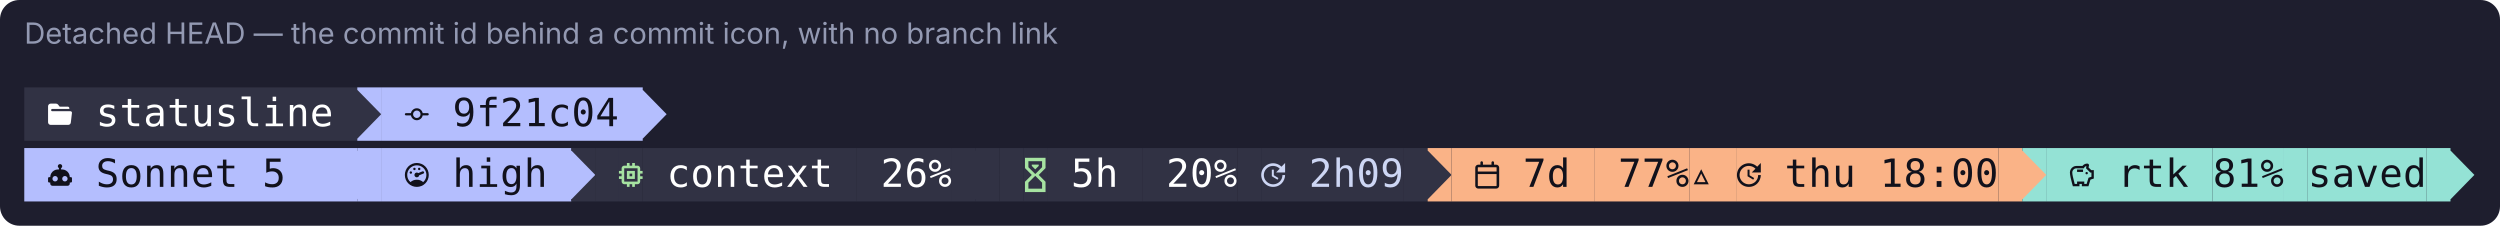
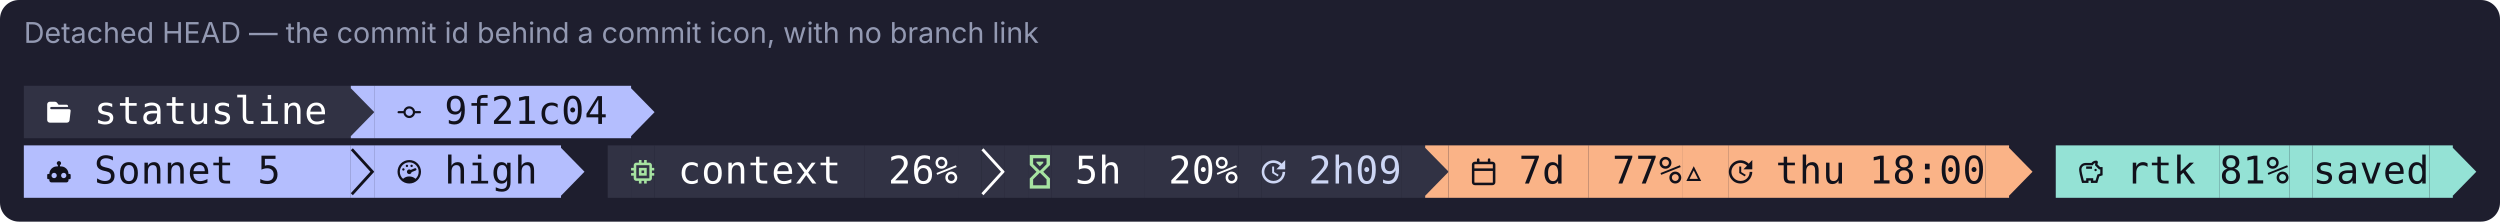
- <svg xmlns="http://www.w3.org/2000/svg" width="1030" height="93" viewBox="0 0 1030 93" role="img" aria-label="Detached HEAD — the commit id behind a commit icon, with no branch link">
-   <rect width="1030" height="93" rx="8" fill="#1e1e2e" />
+ <svg xmlns="http://www.w3.org/2000/svg" width="1049" height="93" viewBox="0 0 1049 93" role="img" aria-label="Detached HEAD — the commit id behind a commit icon, with no branch link">
+   <rect width="1049" height="93" rx="8" fill="#1e1e2e" />
  <text x="10" y="18" font-family="-apple-system,Segoe UI,system-ui,sans-serif" font-size="12" fill="#9399b2">Detached HEAD — the commit id behind a commit icon, with no branch link</text>
  <rect x="10.00" y="36" width="137.20" height="22" fill="rgb(49,50,68)" />
  <path d="M133 1134H400Q466 1134 507 1080L576 989Q582 981 591 981H991Q1022 981 1045 959Q1068 936 1067 905V867H210Q187 867 170.0 850.0Q153 833 153 810Q153 786 170.0 769.0Q187 752 210 752H1123Q1154 752 1177 730Q1200 707 1199 676Q1199 670 1199 667L1144 200Q1144 144 1105.0 105.0Q1066 66 1010 66H133Q78 66 39.0 105.0Q0 144 0 200V1000Q0 1056 39.0 1095.0Q78 1134 133 1134Z" fill="rgb(255,255,255)" transform="translate(19.80 52.00) scale(0.00821 -0.00821)" />
  <text x="44.30" y="52" text-anchor="middle" font-family="ui-monospace,SFMono-Regular,Menlo,Consolas,monospace" font-size="16" fill="rgb(255,255,255)">s</text>
  <text x="54.10" y="52" text-anchor="middle" font-family="ui-monospace,SFMono-Regular,Menlo,Consolas,monospace" font-size="16" fill="rgb(255,255,255)">t</text>
  <text x="63.90" y="52" text-anchor="middle" font-family="ui-monospace,SFMono-Regular,Menlo,Consolas,monospace" font-size="16" fill="rgb(255,255,255)">a</text>
  <text x="73.70" y="52" text-anchor="middle" font-family="ui-monospace,SFMono-Regular,Menlo,Consolas,monospace" font-size="16" fill="rgb(255,255,255)">t</text>
  <text x="83.50" y="52" text-anchor="middle" font-family="ui-monospace,SFMono-Regular,Menlo,Consolas,monospace" font-size="16" fill="rgb(255,255,255)">u</text>
  <text x="93.30" y="52" text-anchor="middle" font-family="ui-monospace,SFMono-Regular,Menlo,Consolas,monospace" font-size="16" fill="rgb(255,255,255)">s</text>
  <text x="103.10" y="52" text-anchor="middle" font-family="ui-monospace,SFMono-Regular,Menlo,Consolas,monospace" font-size="16" fill="rgb(255,255,255)">l</text>
  <text x="112.90" y="52" text-anchor="middle" font-family="ui-monospace,SFMono-Regular,Menlo,Consolas,monospace" font-size="16" fill="rgb(255,255,255)">i</text>
  <text x="122.70" y="52" text-anchor="middle" font-family="ui-monospace,SFMono-Regular,Menlo,Consolas,monospace" font-size="16" fill="rgb(255,255,255)">n</text>
  <text x="132.50" y="52" text-anchor="middle" font-family="ui-monospace,SFMono-Regular,Menlo,Consolas,monospace" font-size="16" fill="rgb(255,255,255)">e</text>
  <rect x="147.20" y="36" width="9.80" height="22" fill="rgb(180,190,254)" />
  <path d="M-72 1812H13L1200 602L13 -612H-72Z" fill="rgb(49,50,68)" transform="translate(147.20 52.00) scale(0.00821 -0.00821)" />
  <rect x="157.00" y="36" width="107.80" height="22" fill="rgb(180,190,254)" />
  <path d="M894 544Q874 438 791 370Q708 300 600 300Q491 300 408 370Q325 440 305 544H56Q33 544 17 560Q0 578 0 600Q0 622 17.0 639.0Q34 656 56 656H305Q325 760 408.0 830.0Q491 900 600 900Q709 900 791 830Q874 760 894 656H1143Q1166 656 1183 640Q1200 622 1199 600Q1199 576 1183 560Q1166 544 1143 544ZM467 732Q412 678 412.0 600.0Q412 522 467 468Q522 412 600 412Q677 412 732 468Q787 522 787.0 600.0Q787 678 732.0 733.0Q677 788 600.0 788.0Q523 788 467 732Z" fill="rgb(17,17,27)" transform="translate(166.80 52.00) scale(0.00821 -0.00821)" />
  <text x="191.30" y="52" text-anchor="middle" font-family="ui-monospace,SFMono-Regular,Menlo,Consolas,monospace" font-size="16" fill="rgb(17,17,27)">9</text>
  <text x="201.10" y="52" text-anchor="middle" font-family="ui-monospace,SFMono-Regular,Menlo,Consolas,monospace" font-size="16" fill="rgb(17,17,27)">f</text>
  <text x="210.90" y="52" text-anchor="middle" font-family="ui-monospace,SFMono-Regular,Menlo,Consolas,monospace" font-size="16" fill="rgb(17,17,27)">2</text>
  <text x="220.70" y="52" text-anchor="middle" font-family="ui-monospace,SFMono-Regular,Menlo,Consolas,monospace" font-size="16" fill="rgb(17,17,27)">1</text>
  <text x="230.50" y="52" text-anchor="middle" font-family="ui-monospace,SFMono-Regular,Menlo,Consolas,monospace" font-size="16" fill="rgb(17,17,27)">c</text>
  <text x="240.30" y="52" text-anchor="middle" font-family="ui-monospace,SFMono-Regular,Menlo,Consolas,monospace" font-size="16" fill="rgb(17,17,27)">0</text>
  <text x="250.10" y="52" text-anchor="middle" font-family="ui-monospace,SFMono-Regular,Menlo,Consolas,monospace" font-size="16" fill="rgb(17,17,27)">4</text>
  <path d="M-72 1812H13L1200 602L13 -612H-72Z" fill="rgb(180,190,254)" transform="translate(264.80 52.00) scale(0.00821 -0.00821)" />
  <rect x="10.00" y="61" width="137.20" height="22" fill="rgb(180,190,254)" />
  <path d="M600 1144Q646 1144 678.0 1112.0Q710 1080 710 1037Q710 1006 694.0 980.5Q678 955 654 943V874H710Q812 874 900.0 821.5Q988 769 1039.0 682.0Q1090 595 1090 490H1144Q1166 490 1183.0 475.0Q1200 460 1200 437V274Q1200 251 1183.0 235.5Q1166 220 1144 220H1090V164Q1090 120 1058.0 88.0Q1026 56 980 56H220Q174 56 142.0 88.0Q110 120 110 164V220H56Q34 220 17.0 235.0Q0 250 0 274V437Q0 460 16.0 475.0Q32 490 56 490H110Q110 595 161.0 682.0Q212 769 300.0 821.5Q388 874 490 874H546V943Q522 956 506.0 981.0Q490 1006 490 1037Q490 1081 522.0 1112.5Q554 1144 600 1144ZM354 546Q298 546 259.0 505.5Q220 465 220.0 409.0Q220 353 259.0 313.5Q298 274 354.0 274.0Q410 274 450.0 313.5Q490 353 490.0 409.0Q490 465 450.0 505.5Q410 546 354 546ZM846 546Q790 546 750.0 505.5Q710 465 710.0 409.0Q710 353 749.0 313.5Q788 274 844.0 274.0Q900 274 940.0 313.5Q980 353 980.0 409.0Q980 465 941.0 505.5Q902 546 846 546Z" fill="rgb(17,17,27)" transform="translate(19.80 77.00) scale(0.00821 -0.00821)" />
  <text x="44.30" y="77" text-anchor="middle" font-family="ui-monospace,SFMono-Regular,Menlo,Consolas,monospace" font-size="16" fill="rgb(17,17,27)">S</text>
  <text x="54.10" y="77" text-anchor="middle" font-family="ui-monospace,SFMono-Regular,Menlo,Consolas,monospace" font-size="16" fill="rgb(17,17,27)">o</text>
  <text x="63.90" y="77" text-anchor="middle" font-family="ui-monospace,SFMono-Regular,Menlo,Consolas,monospace" font-size="16" fill="rgb(17,17,27)">n</text>
  <text x="73.70" y="77" text-anchor="middle" font-family="ui-monospace,SFMono-Regular,Menlo,Consolas,monospace" font-size="16" fill="rgb(17,17,27)">n</text>
  <text x="83.50" y="77" text-anchor="middle" font-family="ui-monospace,SFMono-Regular,Menlo,Consolas,monospace" font-size="16" fill="rgb(17,17,27)">e</text>
  <text x="93.30" y="77" text-anchor="middle" font-family="ui-monospace,SFMono-Regular,Menlo,Consolas,monospace" font-size="16" fill="rgb(17,17,27)">t</text>
  <text x="112.90" y="77" text-anchor="middle" font-family="ui-monospace,SFMono-Regular,Menlo,Consolas,monospace" font-size="16" fill="rgb(17,17,27)">5</text>
  <rect x="147.20" y="61" width="9.80" height="22" fill="rgb(180,190,254)" />
-   <path d="M-72 1812H13L1200 602L13 -612H-72Z" fill="rgb(180,190,254)" transform="translate(147.20 77.00) scale(0.00821 -0.00821)" />
+   <path d="M0 1700 104 1800 1199 602 104 -600 0 -496 1000 602Z" fill="rgb(17,17,27)" transform="translate(147.20 77.00) scale(0.00821 -0.00821)" />
  <rect x="157.00" y="61" width="78.40" height="22" fill="rgb(180,190,254)" />
  <path d="M600 1200Q482 1200 370.5 1155.0Q259 1110 174.5 1025.5Q90 941 45.0 829.5Q0 718 0.0 599.5Q0 481 45.0 370.0Q90 259 174.5 174.5Q259 90 370.5 45.0Q482 0 600.0 0.0Q718 0 829.5 45.0Q941 90 1025.0 174.5Q1109 259 1154.5 370.0Q1200 481 1200.0 599.5Q1200 718 1154.5 829.5Q1109 941 1025.0 1025.5Q941 1110 829.5 1155.0Q718 1200 600 1200ZM600 1082Q729 1082 840.5 1017.0Q952 952 1016.5 840.5Q1081 729 1081 600Q1081 493 1039.0 400.0Q997 307 918 240Q856 299 773.0 330.0Q690 361 600 361Q420 361 282 240Q203 307 161.0 400.0Q119 493 119 600Q119 729 183.5 840.5Q248 952 359.5 1017.0Q471 1082 600 1082ZM479 961Q454 961 437.0 944.0Q420 927 420.0 901.5Q420 876 437.0 858.0Q454 840 479.5 840.0Q505 840 523.0 858.0Q541 876 541.0 901.5Q541 927 522.5 944.0Q504 961 479 961ZM721 961Q696 961 677.5 944.0Q659 927 659.0 901.5Q659 876 677.0 858.0Q695 840 720.5 840.0Q746 840 763.0 858.0Q780 876 780.0 901.5Q780 927 763.0 944.0Q746 961 721 961ZM907 783Q899 783 885 780L673 693Q648 713 615.5 718.5Q583 724 555 710Q510 693 490.5 646.5Q471 600 489.0 555.0Q507 510 553.5 490.0Q600 470 645 490Q676 501 695.5 526.5Q715 552 721 583L930 668Q952 676 962.0 700.0Q972 724 963 746Q955 763 939.5 773.0Q924 783 907 783ZM298 780Q273 780 256.5 763.0Q240 746 240.0 721.0Q240 696 256.5 677.5Q273 659 298.5 659.0Q324 659 342.0 677.5Q360 696 360.0 721.0Q360 746 341.5 763.0Q323 780 298 780Z" fill="rgb(17,17,27)" transform="translate(166.80 77.00) scale(0.00821 -0.00821)" />
  <text x="191.30" y="77" text-anchor="middle" font-family="ui-monospace,SFMono-Regular,Menlo,Consolas,monospace" font-size="16" fill="rgb(17,17,27)">h</text>
  <text x="201.10" y="77" text-anchor="middle" font-family="ui-monospace,SFMono-Regular,Menlo,Consolas,monospace" font-size="16" fill="rgb(17,17,27)">i</text>
  <text x="210.90" y="77" text-anchor="middle" font-family="ui-monospace,SFMono-Regular,Menlo,Consolas,monospace" font-size="16" fill="rgb(17,17,27)">g</text>
  <text x="220.70" y="77" text-anchor="middle" font-family="ui-monospace,SFMono-Regular,Menlo,Consolas,monospace" font-size="16" fill="rgb(17,17,27)">h</text>
-   <rect x="235.40" y="61" width="9.80" height="22" fill="rgb(49,50,68)" />
  <path d="M-72 1812H13L1200 602L13 -612H-72Z" fill="rgb(180,190,254)" transform="translate(235.40 77.00) scale(0.00821 -0.00821)" />
-   <rect x="245.20" y="61" width="9.80" height="22" fill="rgb(49,50,68)" />
  <rect x="255.00" y="61" width="9.80" height="22" fill="rgb(49,50,68)" />
-   <path d="M935 266H265V935H935ZM1200 666V800H1065V935Q1065 988 1026.0 1027.0Q987 1066 935 1066H800Q800 1065 800 1200H665V1066H534Q534 1065 534 1200H400V1066H265Q212 1066 173.5 1027.0Q135 988 135 935V800H0V666H135V534H0Q0 535 0 401H135V266Q135 213 174.0 174.0Q213 135 265 135H400V0H534V135H665V0H800V135H935Q988 135 1026.5 174.0Q1065 213 1065 266V401H1200V534H1065V666ZM665 534H534V666H665ZM800 800H400Q400 801 400 401H800Z" fill="rgb(166,227,161)" transform="translate(255.00 77.00) scale(0.00821 -0.00821)" />
-   <rect x="264.80" y="61" width="88.20" height="22" fill="rgb(49,50,68)" />
-   <text x="279.50" y="77" text-anchor="middle" font-family="ui-monospace,SFMono-Regular,Menlo,Consolas,monospace" font-size="16" fill="rgb(255,255,255)">c</text>
-   <text x="289.30" y="77" text-anchor="middle" font-family="ui-monospace,SFMono-Regular,Menlo,Consolas,monospace" font-size="16" fill="rgb(255,255,255)">o</text>
-   <text x="299.10" y="77" text-anchor="middle" font-family="ui-monospace,SFMono-Regular,Menlo,Consolas,monospace" font-size="16" fill="rgb(255,255,255)">n</text>
-   <text x="308.90" y="77" text-anchor="middle" font-family="ui-monospace,SFMono-Regular,Menlo,Consolas,monospace" font-size="16" fill="rgb(255,255,255)">t</text>
-   <text x="318.70" y="77" text-anchor="middle" font-family="ui-monospace,SFMono-Regular,Menlo,Consolas,monospace" font-size="16" fill="rgb(255,255,255)">e</text>
-   <text x="328.50" y="77" text-anchor="middle" font-family="ui-monospace,SFMono-Regular,Menlo,Consolas,monospace" font-size="16" fill="rgb(255,255,255)">x</text>
-   <text x="338.30" y="77" text-anchor="middle" font-family="ui-monospace,SFMono-Regular,Menlo,Consolas,monospace" font-size="16" fill="rgb(255,255,255)">t</text>
-   <rect x="353.00" y="61" width="39.20" height="22" fill="rgb(49,50,68)" />
-   <text x="367.70" y="77" text-anchor="middle" font-family="ui-monospace,SFMono-Regular,Menlo,Consolas,monospace" font-size="16" fill="rgb(255,255,255)">2</text>
-   <text x="377.50" y="77" text-anchor="middle" font-family="ui-monospace,SFMono-Regular,Menlo,Consolas,monospace" font-size="16" fill="rgb(255,255,255)">6</text>
-   <text x="387.30" y="77" text-anchor="middle" font-family="ui-monospace,SFMono-Regular,Menlo,Consolas,monospace" font-size="16" fill="rgb(255,255,255)">%</text>
-   <rect x="392.20" y="61" width="9.80" height="22" fill="rgb(49,50,68)" />
+   <rect x="264.80" y="61" width="9.80" height="22" fill="rgb(49,50,68)" />
+   <path d="M935 266H265V935H935ZM1200 666V800H1065V935Q1065 988 1026.0 1027.0Q987 1066 935 1066H800Q800 1065 800 1200H665V1066H534Q534 1065 534 1200H400V1066H265Q212 1066 173.5 1027.0Q135 988 135 935V800H0V666H135V534H0Q0 535 0 401H135V266Q135 213 174.0 174.0Q213 135 265 135H400V0H534V135H665V0H800V135H935Q988 135 1026.5 174.0Q1065 213 1065 266V401H1200V534H1065V666ZM665 534H534V666H665ZM800 800H400Q400 801 400 401H800Z" fill="rgb(166,227,161)" transform="translate(264.80 77.00) scale(0.00821 -0.00821)" />
+   <rect x="274.60" y="61" width="88.20" height="22" fill="rgb(49,50,68)" />
+   <text x="289.30" y="77" text-anchor="middle" font-family="ui-monospace,SFMono-Regular,Menlo,Consolas,monospace" font-size="16" fill="rgb(255,255,255)">c</text>
+   <text x="299.10" y="77" text-anchor="middle" font-family="ui-monospace,SFMono-Regular,Menlo,Consolas,monospace" font-size="16" fill="rgb(255,255,255)">o</text>
+   <text x="308.90" y="77" text-anchor="middle" font-family="ui-monospace,SFMono-Regular,Menlo,Consolas,monospace" font-size="16" fill="rgb(255,255,255)">n</text>
+   <text x="318.70" y="77" text-anchor="middle" font-family="ui-monospace,SFMono-Regular,Menlo,Consolas,monospace" font-size="16" fill="rgb(255,255,255)">t</text>
+   <text x="328.50" y="77" text-anchor="middle" font-family="ui-monospace,SFMono-Regular,Menlo,Consolas,monospace" font-size="16" fill="rgb(255,255,255)">e</text>
+   <text x="338.30" y="77" text-anchor="middle" font-family="ui-monospace,SFMono-Regular,Menlo,Consolas,monospace" font-size="16" fill="rgb(255,255,255)">x</text>
+   <text x="348.10" y="77" text-anchor="middle" font-family="ui-monospace,SFMono-Regular,Menlo,Consolas,monospace" font-size="16" fill="rgb(255,255,255)">t</text>
+   <rect x="362.80" y="61" width="39.20" height="22" fill="rgb(49,50,68)" />
+   <text x="377.50" y="77" text-anchor="middle" font-family="ui-monospace,SFMono-Regular,Menlo,Consolas,monospace" font-size="16" fill="rgb(255,255,255)">2</text>
+   <text x="387.30" y="77" text-anchor="middle" font-family="ui-monospace,SFMono-Regular,Menlo,Consolas,monospace" font-size="16" fill="rgb(255,255,255)">6</text>
+   <text x="397.10" y="77" text-anchor="middle" font-family="ui-monospace,SFMono-Regular,Menlo,Consolas,monospace" font-size="16" fill="rgb(255,255,255)">%</text>
  <rect x="402.00" y="61" width="9.80" height="22" fill="rgb(49,50,68)" />
-   <path d="M-72 1812H13L1200 602L13 -612H-72Z" fill="rgb(49,50,68)" transform="translate(402.00 77.00) scale(0.00821 -0.00821)" />
  <rect x="411.80" y="61" width="9.80" height="22" fill="rgb(49,50,68)" />
+   <path d="M0 1700 104 1800 1199 602 104 -600 0 -496 1000 602Z" fill="rgb(255,255,255)" transform="translate(411.80 77.00) scale(0.00821 -0.00821)" />
  <rect x="421.60" y="61" width="9.80" height="22" fill="rgb(49,50,68)" />
-   <path d="M84 1459H1116V943L774 600Q772 600 1116 258V-259H84V258L426 600Q428 600 84 943ZM942 214 600 556 256 214V-89H942ZM600 645 942 988V1291H256V988ZM426 1117H774V1053L600 879L426 1053Z" fill="rgb(166,227,161)" transform="translate(421.60 77.00) scale(0.00821 -0.00821)" />
-   <rect x="431.40" y="61" width="39.20" height="22" fill="rgb(49,50,68)" />
-   <text x="446.10" y="77" text-anchor="middle" font-family="ui-monospace,SFMono-Regular,Menlo,Consolas,monospace" font-size="16" fill="rgb(255,255,255)">5</text>
-   <text x="455.90" y="77" text-anchor="middle" font-family="ui-monospace,SFMono-Regular,Menlo,Consolas,monospace" font-size="16" fill="rgb(255,255,255)">h</text>
-   <rect x="470.60" y="61" width="39.20" height="22" fill="rgb(49,50,68)" />
-   <text x="485.30" y="77" text-anchor="middle" font-family="ui-monospace,SFMono-Regular,Menlo,Consolas,monospace" font-size="16" fill="rgb(255,255,255)">2</text>
-   <text x="495.10" y="77" text-anchor="middle" font-family="ui-monospace,SFMono-Regular,Menlo,Consolas,monospace" font-size="16" fill="rgb(255,255,255)">0</text>
-   <text x="504.90" y="77" text-anchor="middle" font-family="ui-monospace,SFMono-Regular,Menlo,Consolas,monospace" font-size="16" fill="rgb(255,255,255)">%</text>
-   <rect x="509.80" y="61" width="9.80" height="22" fill="rgb(49,50,68)" />
-   <rect x="519.60" y="61" width="58.80" height="22" fill="rgb(49,50,68)" />
-   <path d="M1201 725H748L932 912Q842 1002 721.5 1035.5Q601 1069 482.5 1039.0Q364 1009 273.0 920.0Q182 831 150.5 712.5Q119 594 150.5 475.0Q182 356 273.0 266.5Q364 177 482.5 146.0Q601 115 721.0 146.0Q841 177 932 265Q1067 403 1066 594H1201Q1201 488 1157 378Q1110 256 1026 174Q910 58 755.5 19.0Q601 -20 446.5 19.0Q292 58 178.0 172.5Q64 287 23.0 440.5Q-18 594 21.0 747.0Q60 900 176.0 1012.5Q292 1125 445.0 1166.0Q598 1207 751.0 1166.0Q904 1125 1019 1013L1201 1200ZM635 866V584L867 443L820 362L535 534V866Z" fill="rgb(205,214,244)" transform="translate(519.60 77.00) scale(0.00821 -0.00821)" />
-   <text x="544.10" y="77" text-anchor="middle" font-family="ui-monospace,SFMono-Regular,Menlo,Consolas,monospace" font-size="16" fill="rgb(205,214,244)">2</text>
-   <text x="553.90" y="77" text-anchor="middle" font-family="ui-monospace,SFMono-Regular,Menlo,Consolas,monospace" font-size="16" fill="rgb(205,214,244)">h</text>
-   <text x="563.70" y="77" text-anchor="middle" font-family="ui-monospace,SFMono-Regular,Menlo,Consolas,monospace" font-size="16" fill="rgb(205,214,244)">0</text>
-   <text x="573.50" y="77" text-anchor="middle" font-family="ui-monospace,SFMono-Regular,Menlo,Consolas,monospace" font-size="16" fill="rgb(205,214,244)">9</text>
-   <rect x="578.40" y="61" width="9.80" height="22" fill="rgb(49,50,68)" />
-   <rect x="588.20" y="61" width="9.80" height="22" fill="rgb(250,179,135)" />
-   <path d="M-72 1812H13L1200 602L13 -612H-72Z" fill="rgb(49,50,68)" transform="translate(588.20 77.00) scale(0.00821 -0.00821)" />
-   <rect x="598.00" y="61" width="58.80" height="22" fill="rgb(250,179,135)" />
-   <path d="M387 1222V1115H815V1222Q815 1249 835 1267Q853 1286 879.0 1286.0Q905 1286 924.0 1267.0Q943 1248 943 1222V1115H1051Q1113 1115 1157.0 1071.0Q1201 1027 1201 965V64Q1201 1 1157 -42Q1113 -86 1051 -85H151Q89 -85 45 -42Q1 2 1 64V965Q1 1028 45 1071Q89 1115 151 1115H259V1222Q259 1249 277 1267Q297 1286 323.0 1286.0Q349 1286 368.0 1267.0Q387 1248 387 1222ZM129 643V64Q129 55 135.0 49.0Q141 43 151 43H1051Q1059 43 1067 49Q1071 55 1071 64V643ZM1051 986H151Q143 986 135 980Q129 974 129 965V771H1071V965Q1071 974 1067 980Q1059 986 1051 986Z" fill="rgb(17,17,27)" transform="translate(607.80 77.00) scale(0.00821 -0.00821)" />
-   <text x="632.30" y="77" text-anchor="middle" font-family="ui-monospace,SFMono-Regular,Menlo,Consolas,monospace" font-size="16" fill="rgb(17,17,27)">7</text>
-   <text x="642.10" y="77" text-anchor="middle" font-family="ui-monospace,SFMono-Regular,Menlo,Consolas,monospace" font-size="16" fill="rgb(17,17,27)">d</text>
-   <rect x="656.80" y="61" width="39.20" height="22" fill="rgb(250,179,135)" />
-   <text x="671.50" y="77" text-anchor="middle" font-family="ui-monospace,SFMono-Regular,Menlo,Consolas,monospace" font-size="16" fill="rgb(17,17,27)">7</text>
+   <rect x="431.40" y="61" width="9.80" height="22" fill="rgb(49,50,68)" />
+   <path d="M84 1459H1116V943L774 600Q772 600 1116 258V-259H84V258L426 600Q428 600 84 943ZM942 214 600 556 256 214V-89H942ZM600 645 942 988V1291H256V988ZM426 1117H774V1053L600 879L426 1053Z" fill="rgb(166,227,161)" transform="translate(431.40 77.00) scale(0.00821 -0.00821)" />
+   <rect x="441.20" y="61" width="39.20" height="22" fill="rgb(49,50,68)" />
+   <text x="455.90" y="77" text-anchor="middle" font-family="ui-monospace,SFMono-Regular,Menlo,Consolas,monospace" font-size="16" fill="rgb(255,255,255)">5</text>
+   <text x="465.70" y="77" text-anchor="middle" font-family="ui-monospace,SFMono-Regular,Menlo,Consolas,monospace" font-size="16" fill="rgb(255,255,255)">h</text>
+   <rect x="480.40" y="61" width="39.20" height="22" fill="rgb(49,50,68)" />
+   <text x="495.10" y="77" text-anchor="middle" font-family="ui-monospace,SFMono-Regular,Menlo,Consolas,monospace" font-size="16" fill="rgb(255,255,255)">2</text>
+   <text x="504.90" y="77" text-anchor="middle" font-family="ui-monospace,SFMono-Regular,Menlo,Consolas,monospace" font-size="16" fill="rgb(255,255,255)">0</text>
+   <text x="514.70" y="77" text-anchor="middle" font-family="ui-monospace,SFMono-Regular,Menlo,Consolas,monospace" font-size="16" fill="rgb(255,255,255)">%</text>
+   <rect x="519.60" y="61" width="9.80" height="22" fill="rgb(49,50,68)" />
+   <rect x="529.40" y="61" width="58.80" height="22" fill="rgb(49,50,68)" />
+   <path d="M1201 725H748L932 912Q842 1002 721.5 1035.5Q601 1069 482.5 1039.0Q364 1009 273.0 920.0Q182 831 150.5 712.5Q119 594 150.5 475.0Q182 356 273.0 266.5Q364 177 482.5 146.0Q601 115 721.0 146.0Q841 177 932 265Q1067 403 1066 594H1201Q1201 488 1157 378Q1110 256 1026 174Q910 58 755.5 19.0Q601 -20 446.5 19.0Q292 58 178.0 172.5Q64 287 23.0 440.5Q-18 594 21.0 747.0Q60 900 176.0 1012.5Q292 1125 445.0 1166.0Q598 1207 751.0 1166.0Q904 1125 1019 1013L1201 1200ZM635 866V584L867 443L820 362L535 534V866Z" fill="rgb(205,214,244)" transform="translate(529.40 77.00) scale(0.00821 -0.00821)" />
+   <text x="553.90" y="77" text-anchor="middle" font-family="ui-monospace,SFMono-Regular,Menlo,Consolas,monospace" font-size="16" fill="rgb(205,214,244)">2</text>
+   <text x="563.70" y="77" text-anchor="middle" font-family="ui-monospace,SFMono-Regular,Menlo,Consolas,monospace" font-size="16" fill="rgb(205,214,244)">h</text>
+   <text x="573.50" y="77" text-anchor="middle" font-family="ui-monospace,SFMono-Regular,Menlo,Consolas,monospace" font-size="16" fill="rgb(205,214,244)">0</text>
+   <text x="583.30" y="77" text-anchor="middle" font-family="ui-monospace,SFMono-Regular,Menlo,Consolas,monospace" font-size="16" fill="rgb(205,214,244)">9</text>
+   <rect x="588.20" y="61" width="9.80" height="22" fill="rgb(49,50,68)" />
+   <rect x="598.00" y="61" width="9.80" height="22" fill="rgb(250,179,135)" />
+   <path d="M-72 1812H13L1200 602L13 -612H-72Z" fill="rgb(49,50,68)" transform="translate(598.00 77.00) scale(0.00821 -0.00821)" />
+   <rect x="607.80" y="61" width="58.80" height="22" fill="rgb(250,179,135)" />
+   <path d="M387 1222V1115H815V1222Q815 1249 835 1267Q853 1286 879.0 1286.0Q905 1286 924.0 1267.0Q943 1248 943 1222V1115H1051Q1113 1115 1157.0 1071.0Q1201 1027 1201 965V64Q1201 1 1157 -42Q1113 -86 1051 -85H151Q89 -85 45 -42Q1 2 1 64V965Q1 1028 45 1071Q89 1115 151 1115H259V1222Q259 1249 277 1267Q297 1286 323.0 1286.0Q349 1286 368.0 1267.0Q387 1248 387 1222ZM129 643V64Q129 55 135.0 49.0Q141 43 151 43H1051Q1059 43 1067 49Q1071 55 1071 64V643ZM1051 986H151Q143 986 135 980Q129 974 129 965V771H1071V965Q1071 974 1067 980Q1059 986 1051 986Z" fill="rgb(17,17,27)" transform="translate(617.60 77.00) scale(0.00821 -0.00821)" />
+   <text x="642.10" y="77" text-anchor="middle" font-family="ui-monospace,SFMono-Regular,Menlo,Consolas,monospace" font-size="16" fill="rgb(17,17,27)">7</text>
+   <text x="651.90" y="77" text-anchor="middle" font-family="ui-monospace,SFMono-Regular,Menlo,Consolas,monospace" font-size="16" fill="rgb(17,17,27)">d</text>
+   <rect x="666.60" y="61" width="39.20" height="22" fill="rgb(250,179,135)" />
  <text x="681.30" y="77" text-anchor="middle" font-family="ui-monospace,SFMono-Regular,Menlo,Consolas,monospace" font-size="16" fill="rgb(17,17,27)">7</text>
-   <text x="691.10" y="77" text-anchor="middle" font-family="ui-monospace,SFMono-Regular,Menlo,Consolas,monospace" font-size="16" fill="rgb(17,17,27)">%</text>
-   <rect x="696.00" y="61" width="19.60" height="22" fill="rgb(250,179,135)" />
-   <text x="700.90" y="77" text-anchor="middle" font-family="ui-monospace,SFMono-Regular,Menlo,Consolas,monospace" font-size="16" fill="rgb(17,17,27)">▵</text>
-   <rect x="715.60" y="61" width="107.80" height="22" fill="rgb(250,179,135)" />
-   <path d="M1201 725H748L932 912Q842 1002 721.5 1035.5Q601 1069 482.5 1039.0Q364 1009 273.0 920.0Q182 831 150.5 712.5Q119 594 150.5 475.0Q182 356 273.0 266.5Q364 177 482.5 146.0Q601 115 721.0 146.0Q841 177 932 265Q1067 403 1066 594H1201Q1201 488 1157 378Q1110 256 1026 174Q910 58 755.5 19.0Q601 -20 446.5 19.0Q292 58 178.0 172.5Q64 287 23.0 440.5Q-18 594 21.0 747.0Q60 900 176.0 1012.5Q292 1125 445.0 1166.0Q598 1207 751.0 1166.0Q904 1125 1019 1013L1201 1200ZM635 866V584L867 443L820 362L535 534V866Z" fill="rgb(17,17,27)" transform="translate(715.60 77.00) scale(0.00821 -0.00821)" />
-   <text x="740.10" y="77" text-anchor="middle" font-family="ui-monospace,SFMono-Regular,Menlo,Consolas,monospace" font-size="16" fill="rgb(17,17,27)">t</text>
-   <text x="749.90" y="77" text-anchor="middle" font-family="ui-monospace,SFMono-Regular,Menlo,Consolas,monospace" font-size="16" fill="rgb(17,17,27)">h</text>
-   <text x="759.70" y="77" text-anchor="middle" font-family="ui-monospace,SFMono-Regular,Menlo,Consolas,monospace" font-size="16" fill="rgb(17,17,27)">u</text>
-   <text x="779.30" y="77" text-anchor="middle" font-family="ui-monospace,SFMono-Regular,Menlo,Consolas,monospace" font-size="16" fill="rgb(17,17,27)">1</text>
-   <text x="789.10" y="77" text-anchor="middle" font-family="ui-monospace,SFMono-Regular,Menlo,Consolas,monospace" font-size="16" fill="rgb(17,17,27)">8</text>
-   <text x="798.90" y="77" text-anchor="middle" font-family="ui-monospace,SFMono-Regular,Menlo,Consolas,monospace" font-size="16" fill="rgb(17,17,27)">:</text>
-   <text x="808.70" y="77" text-anchor="middle" font-family="ui-monospace,SFMono-Regular,Menlo,Consolas,monospace" font-size="16" fill="rgb(17,17,27)">0</text>
+   <text x="691.10" y="77" text-anchor="middle" font-family="ui-monospace,SFMono-Regular,Menlo,Consolas,monospace" font-size="16" fill="rgb(17,17,27)">7</text>
+   <text x="700.90" y="77" text-anchor="middle" font-family="ui-monospace,SFMono-Regular,Menlo,Consolas,monospace" font-size="16" fill="rgb(17,17,27)">%</text>
+   <rect x="705.80" y="61" width="19.60" height="22" fill="rgb(250,179,135)" />
+   <text x="710.70" y="77" text-anchor="middle" font-family="ui-monospace,SFMono-Regular,Menlo,Consolas,monospace" font-size="16" fill="rgb(17,17,27)">▵</text>
+   <rect x="725.40" y="61" width="107.80" height="22" fill="rgb(250,179,135)" />
+   <path d="M1201 725H748L932 912Q842 1002 721.5 1035.5Q601 1069 482.5 1039.0Q364 1009 273.0 920.0Q182 831 150.5 712.5Q119 594 150.5 475.0Q182 356 273.0 266.5Q364 177 482.5 146.0Q601 115 721.0 146.0Q841 177 932 265Q1067 403 1066 594H1201Q1201 488 1157 378Q1110 256 1026 174Q910 58 755.5 19.0Q601 -20 446.5 19.0Q292 58 178.0 172.5Q64 287 23.0 440.5Q-18 594 21.0 747.0Q60 900 176.0 1012.5Q292 1125 445.0 1166.0Q598 1207 751.0 1166.0Q904 1125 1019 1013L1201 1200ZM635 866V584L867 443L820 362L535 534V866Z" fill="rgb(17,17,27)" transform="translate(725.40 77.00) scale(0.00821 -0.00821)" />
+   <text x="749.90" y="77" text-anchor="middle" font-family="ui-monospace,SFMono-Regular,Menlo,Consolas,monospace" font-size="16" fill="rgb(17,17,27)">t</text>
+   <text x="759.70" y="77" text-anchor="middle" font-family="ui-monospace,SFMono-Regular,Menlo,Consolas,monospace" font-size="16" fill="rgb(17,17,27)">h</text>
+   <text x="769.50" y="77" text-anchor="middle" font-family="ui-monospace,SFMono-Regular,Menlo,Consolas,monospace" font-size="16" fill="rgb(17,17,27)">u</text>
+   <text x="789.10" y="77" text-anchor="middle" font-family="ui-monospace,SFMono-Regular,Menlo,Consolas,monospace" font-size="16" fill="rgb(17,17,27)">1</text>
+   <text x="798.90" y="77" text-anchor="middle" font-family="ui-monospace,SFMono-Regular,Menlo,Consolas,monospace" font-size="16" fill="rgb(17,17,27)">8</text>
+   <text x="808.70" y="77" text-anchor="middle" font-family="ui-monospace,SFMono-Regular,Menlo,Consolas,monospace" font-size="16" fill="rgb(17,17,27)">:</text>
  <text x="818.50" y="77" text-anchor="middle" font-family="ui-monospace,SFMono-Regular,Menlo,Consolas,monospace" font-size="16" fill="rgb(17,17,27)">0</text>
-   <rect x="823.40" y="61" width="9.80" height="22" fill="rgb(250,179,135)" />
-   <rect x="833.20" y="61" width="9.80" height="22" fill="rgb(148,226,213)" />
-   <path d="M-72 1812H13L1200 602L13 -612H-72Z" fill="rgb(250,179,135)" transform="translate(833.20 77.00) scale(0.00821 -0.00821)" />
-   <rect x="843.00" y="61" width="68.60" height="22" fill="rgb(148,226,213)" />
-   <path d="M780 692Q780 714 798.5 732.0Q817 750 841.0 750.0Q865 750 883.5 732.0Q902 714 902.0 690.0Q902 666 883.5 648.0Q865 630 841.0 630.0Q817 630 798.5 648.0Q780 666 780 692ZM360 750H659V872H360ZM1200 842V420L1031 364L930 30H600V150H479V30H150L110 168Q65 332 37 460Q0 642 0 720Q0 810 44.0 886.0Q88 962 164.0 1007.0Q240 1052 329 1052H631Q673 1106 735.0 1138.0Q797 1170 871 1170Q908 1170 934.0 1145.0Q960 1120 960 1080Q960 1064 952 1046Q938 1012 935 976L1070 842ZM1081 720H1019L811 932Q811 990 825 1046Q783 1036 749.0 1005.0Q715 974 701 932H329Q242 932 180.5 870.0Q119 808 119 720Q119 590 240 150H360V270H721V150H840L935 460L1081 508Z" fill="rgb(17,17,27)" transform="translate(852.80 77.00) scale(0.00821 -0.00821)" />
-   <text x="877.30" y="77" text-anchor="middle" font-family="ui-monospace,SFMono-Regular,Menlo,Consolas,monospace" font-size="16" fill="rgb(17,17,27)">r</text>
-   <text x="887.10" y="77" text-anchor="middle" font-family="ui-monospace,SFMono-Regular,Menlo,Consolas,monospace" font-size="16" fill="rgb(17,17,27)">t</text>
-   <text x="896.90" y="77" text-anchor="middle" font-family="ui-monospace,SFMono-Regular,Menlo,Consolas,monospace" font-size="16" fill="rgb(17,17,27)">k</text>
-   <rect x="911.60" y="61" width="29.40" height="22" fill="rgb(148,226,213)" />
-   <text x="916.50" y="77" text-anchor="middle" font-family="ui-monospace,SFMono-Regular,Menlo,Consolas,monospace" font-size="16" fill="rgb(17,17,27)">8</text>
-   <text x="926.30" y="77" text-anchor="middle" font-family="ui-monospace,SFMono-Regular,Menlo,Consolas,monospace" font-size="16" fill="rgb(17,17,27)">1</text>
-   <text x="936.10" y="77" text-anchor="middle" font-family="ui-monospace,SFMono-Regular,Menlo,Consolas,monospace" font-size="16" fill="rgb(17,17,27)">%</text>
-   <rect x="941.00" y="61" width="9.80" height="22" fill="rgb(148,226,213)" />
-   <rect x="950.80" y="61" width="49.00" height="22" fill="rgb(148,226,213)" />
-   <text x="955.70" y="77" text-anchor="middle" font-family="ui-monospace,SFMono-Regular,Menlo,Consolas,monospace" font-size="16" fill="rgb(17,17,27)">s</text>
-   <text x="965.50" y="77" text-anchor="middle" font-family="ui-monospace,SFMono-Regular,Menlo,Consolas,monospace" font-size="16" fill="rgb(17,17,27)">a</text>
-   <text x="975.30" y="77" text-anchor="middle" font-family="ui-monospace,SFMono-Regular,Menlo,Consolas,monospace" font-size="16" fill="rgb(17,17,27)">v</text>
-   <text x="985.10" y="77" text-anchor="middle" font-family="ui-monospace,SFMono-Regular,Menlo,Consolas,monospace" font-size="16" fill="rgb(17,17,27)">e</text>
-   <text x="994.90" y="77" text-anchor="middle" font-family="ui-monospace,SFMono-Regular,Menlo,Consolas,monospace" font-size="16" fill="rgb(17,17,27)">d</text>
-   <rect x="999.80" y="61" width="9.80" height="22" fill="rgb(148,226,213)" />
-   <path d="M-72 1812H13L1200 602L13 -612H-72Z" fill="rgb(148,226,213)" transform="translate(1009.60 77.00) scale(0.00821 -0.00821)" />
+   <text x="828.30" y="77" text-anchor="middle" font-family="ui-monospace,SFMono-Regular,Menlo,Consolas,monospace" font-size="16" fill="rgb(17,17,27)">0</text>
+   <rect x="833.20" y="61" width="9.80" height="22" fill="rgb(250,179,135)" />
+   <path d="M-72 1812H13L1200 602L13 -612H-72Z" fill="rgb(250,179,135)" transform="translate(843.00 77.00) scale(0.00821 -0.00821)" />
+   <rect x="862.60" y="61" width="68.60" height="22" fill="rgb(148,226,213)" />
+   <path d="M780 692Q780 714 798.5 732.0Q817 750 841.0 750.0Q865 750 883.5 732.0Q902 714 902.0 690.0Q902 666 883.5 648.0Q865 630 841.0 630.0Q817 630 798.5 648.0Q780 666 780 692ZM360 750H659V872H360ZM1200 842V420L1031 364L930 30H600V150H479V30H150L110 168Q65 332 37 460Q0 642 0 720Q0 810 44.0 886.0Q88 962 164.0 1007.0Q240 1052 329 1052H631Q673 1106 735.0 1138.0Q797 1170 871 1170Q908 1170 934.0 1145.0Q960 1120 960 1080Q960 1064 952 1046Q938 1012 935 976L1070 842ZM1081 720H1019L811 932Q811 990 825 1046Q783 1036 749.0 1005.0Q715 974 701 932H329Q242 932 180.5 870.0Q119 808 119 720Q119 590 240 150H360V270H721V150H840L935 460L1081 508Z" fill="rgb(17,17,27)" transform="translate(872.40 77.00) scale(0.00821 -0.00821)" />
+   <text x="896.90" y="77" text-anchor="middle" font-family="ui-monospace,SFMono-Regular,Menlo,Consolas,monospace" font-size="16" fill="rgb(17,17,27)">r</text>
+   <text x="906.70" y="77" text-anchor="middle" font-family="ui-monospace,SFMono-Regular,Menlo,Consolas,monospace" font-size="16" fill="rgb(17,17,27)">t</text>
+   <text x="916.50" y="77" text-anchor="middle" font-family="ui-monospace,SFMono-Regular,Menlo,Consolas,monospace" font-size="16" fill="rgb(17,17,27)">k</text>
+   <rect x="931.20" y="61" width="29.40" height="22" fill="rgb(148,226,213)" />
+   <text x="936.10" y="77" text-anchor="middle" font-family="ui-monospace,SFMono-Regular,Menlo,Consolas,monospace" font-size="16" fill="rgb(17,17,27)">8</text>
+   <text x="945.90" y="77" text-anchor="middle" font-family="ui-monospace,SFMono-Regular,Menlo,Consolas,monospace" font-size="16" fill="rgb(17,17,27)">1</text>
+   <text x="955.70" y="77" text-anchor="middle" font-family="ui-monospace,SFMono-Regular,Menlo,Consolas,monospace" font-size="16" fill="rgb(17,17,27)">%</text>
+   <rect x="960.60" y="61" width="9.80" height="22" fill="rgb(148,226,213)" />
+   <rect x="970.40" y="61" width="49.00" height="22" fill="rgb(148,226,213)" />
+   <text x="975.30" y="77" text-anchor="middle" font-family="ui-monospace,SFMono-Regular,Menlo,Consolas,monospace" font-size="16" fill="rgb(17,17,27)">s</text>
+   <text x="985.10" y="77" text-anchor="middle" font-family="ui-monospace,SFMono-Regular,Menlo,Consolas,monospace" font-size="16" fill="rgb(17,17,27)">a</text>
+   <text x="994.90" y="77" text-anchor="middle" font-family="ui-monospace,SFMono-Regular,Menlo,Consolas,monospace" font-size="16" fill="rgb(17,17,27)">v</text>
+   <text x="1004.70" y="77" text-anchor="middle" font-family="ui-monospace,SFMono-Regular,Menlo,Consolas,monospace" font-size="16" fill="rgb(17,17,27)">e</text>
+   <text x="1014.50" y="77" text-anchor="middle" font-family="ui-monospace,SFMono-Regular,Menlo,Consolas,monospace" font-size="16" fill="rgb(17,17,27)">d</text>
+   <rect x="1019.40" y="61" width="9.80" height="22" fill="rgb(148,226,213)" />
+   <path d="M-72 1812H13L1200 602L13 -612H-72Z" fill="rgb(148,226,213)" transform="translate(1029.20 77.00) scale(0.00821 -0.00821)" />
</svg>
